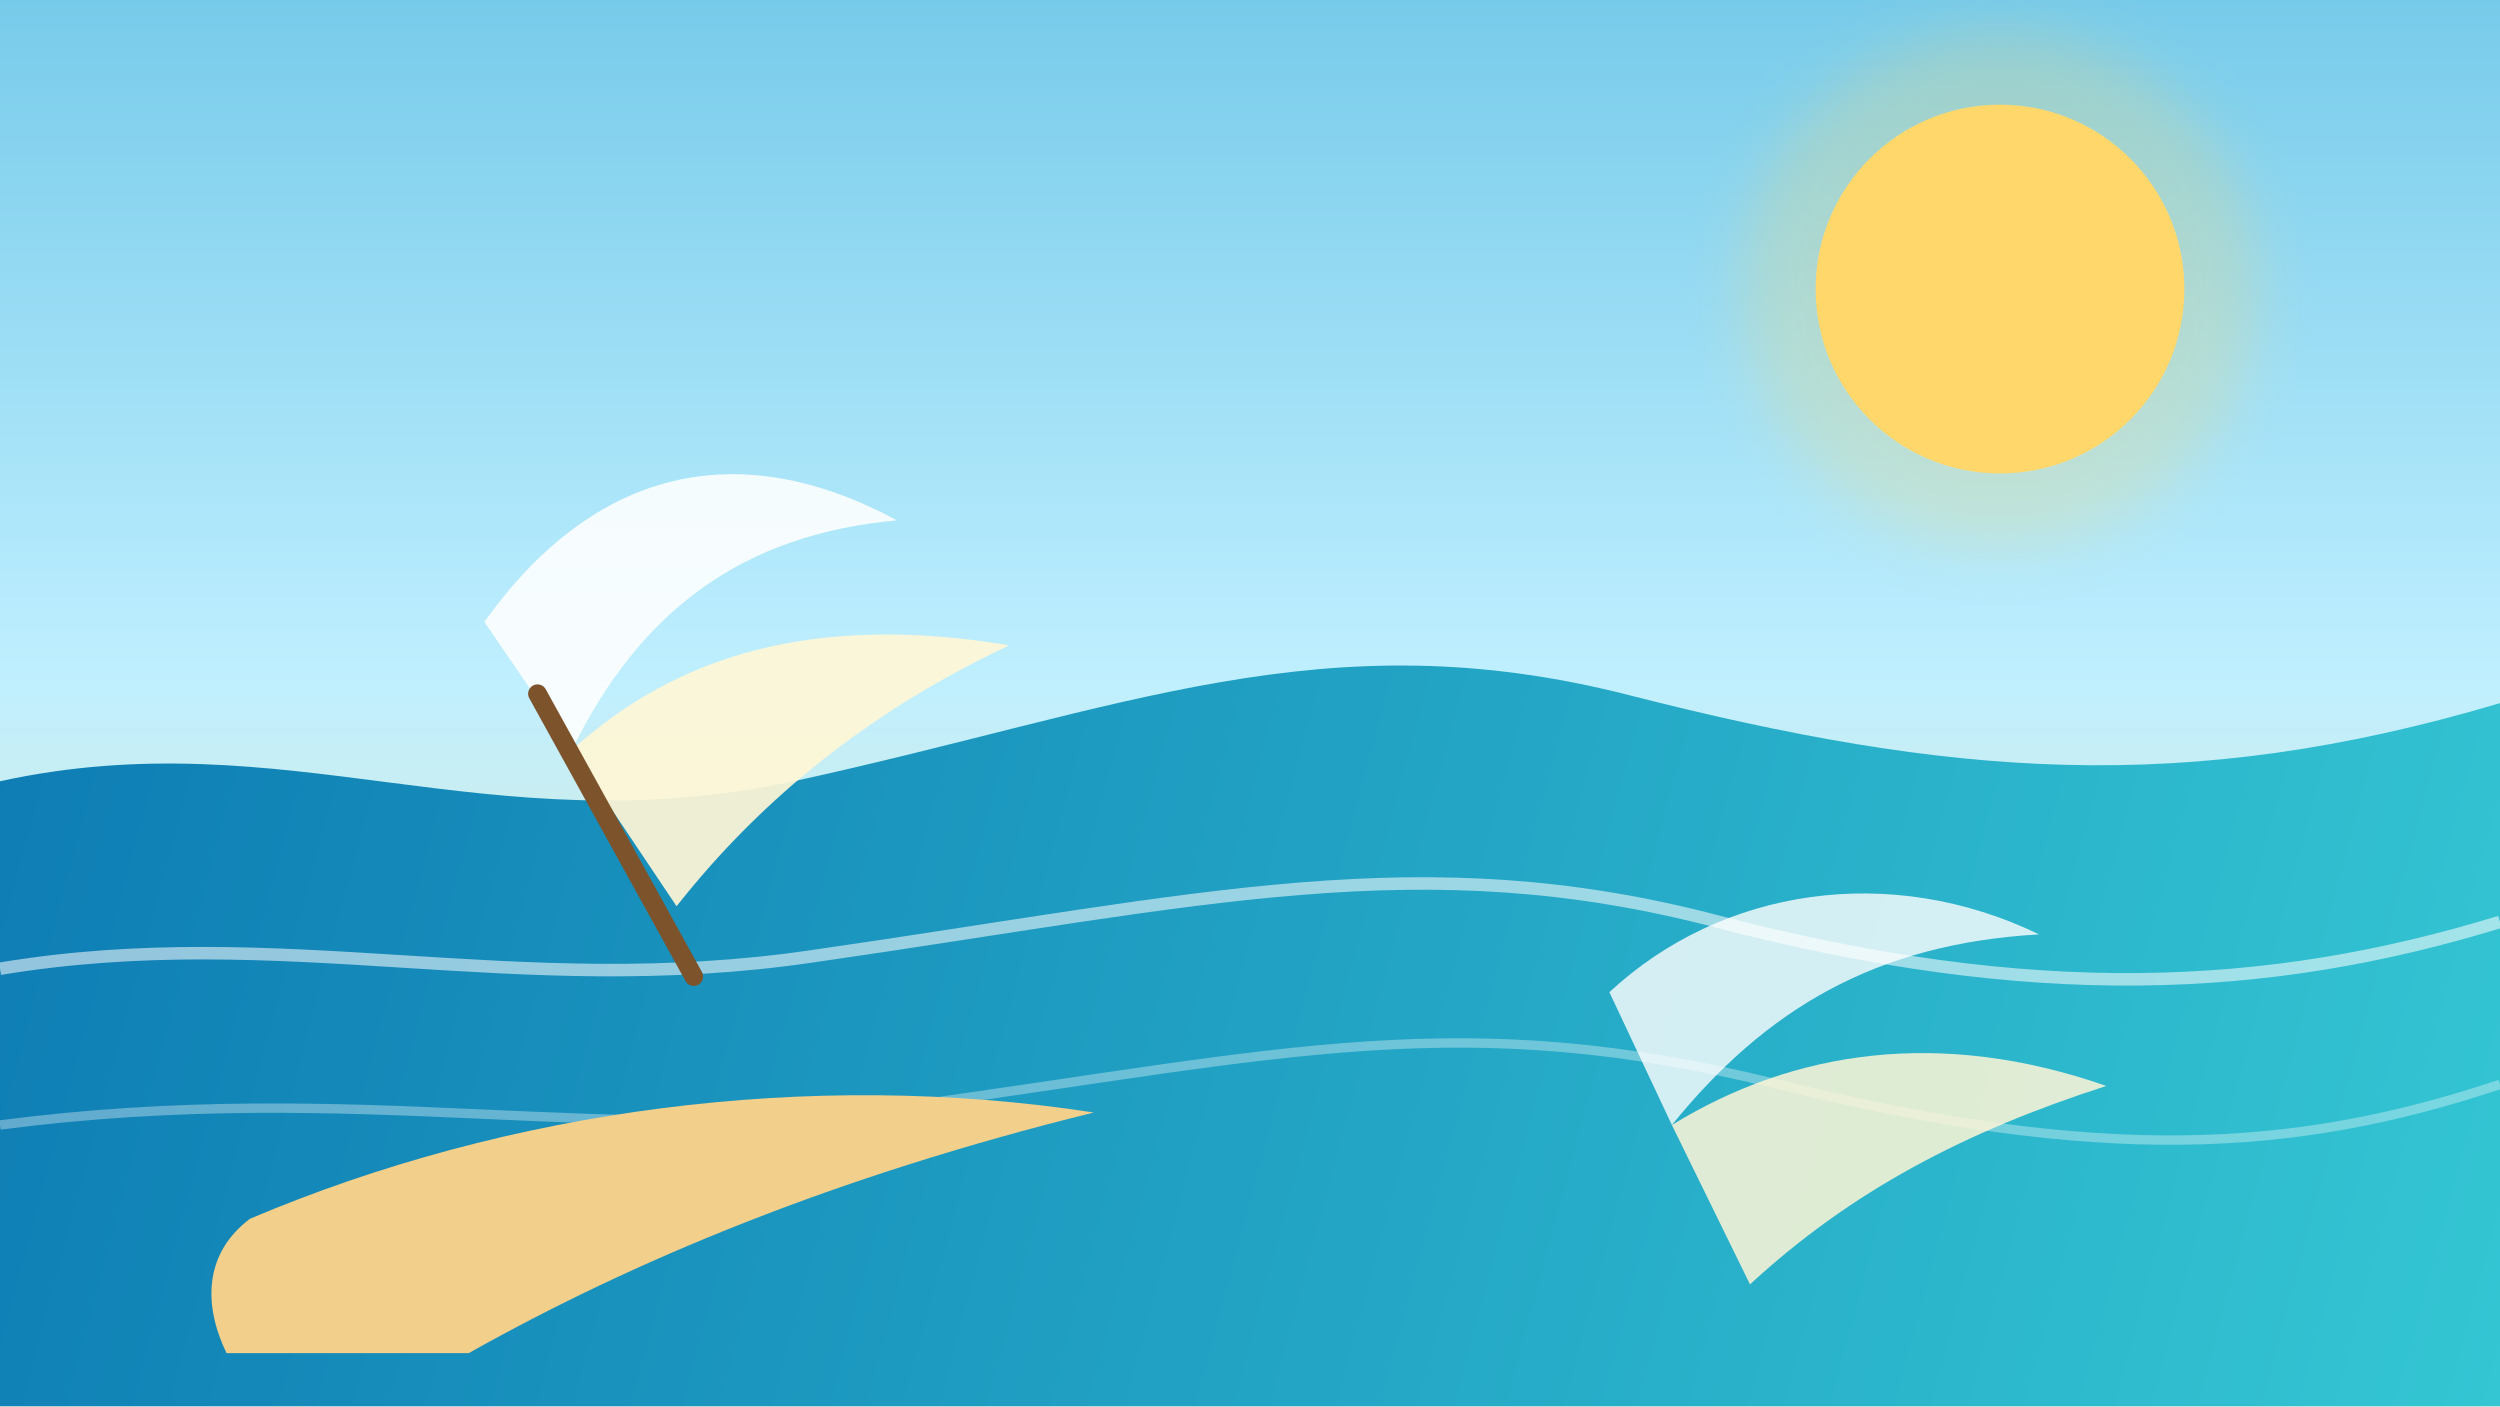
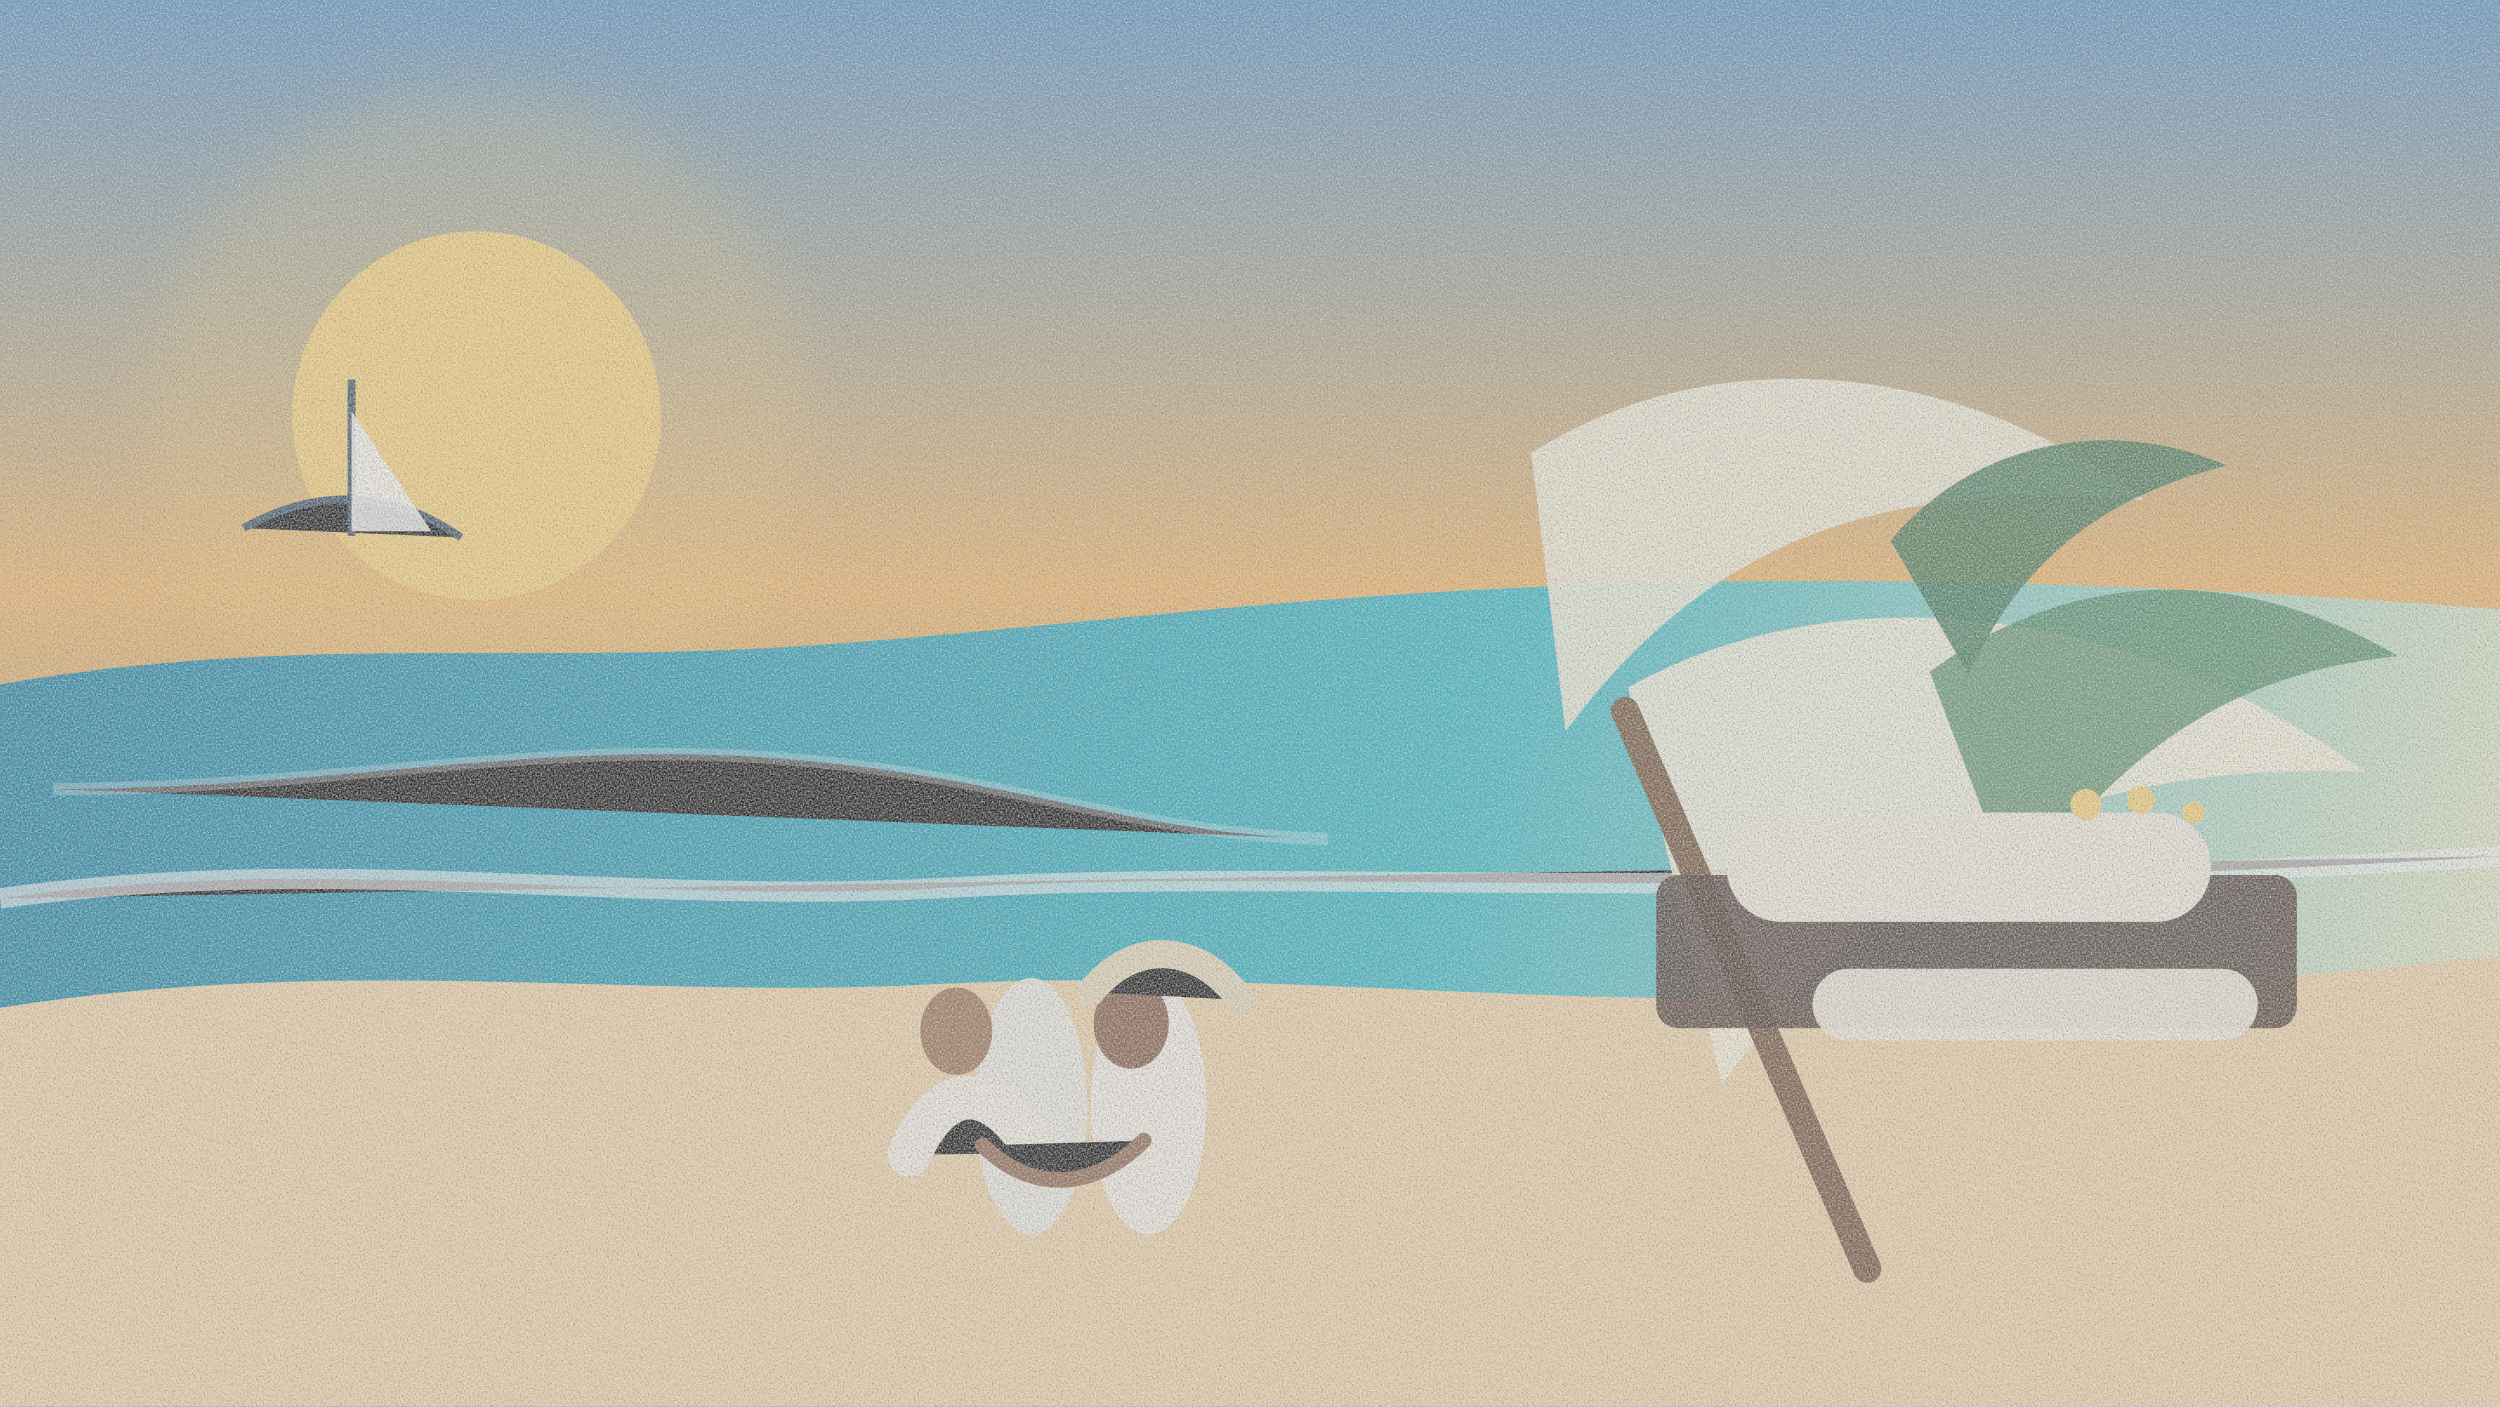
- <svg xmlns="http://www.w3.org/2000/svg" width="1600" height="900" viewBox="0 0 1600 900" fill="none">
+ <svg xmlns="http://www.w3.org/2000/svg" width="1600" height="900" viewBox="0 0 1600 900" role="img" aria-label="Тропический пляжный отдых">
  <defs>
    <linearGradient id="sky" x1="0" y1="0" x2="0" y2="900" gradientUnits="userSpaceOnUse">
-       <stop stop-color="#77CBEA" />
-       <stop offset="0.48" stop-color="#BFEFFF" />
-       <stop offset="1" stop-color="#F8E7B0" />
+       <stop stop-color="#4f8fc6" />
+       <stop offset="0.42" stop-color="#f7b45b" />
+       <stop offset="1" stop-color="#2b6f8f" />
    </linearGradient>
    <linearGradient id="sea" x1="0" y1="470" x2="1600" y2="900" gradientUnits="userSpaceOnUse">
-       <stop stop-color="#0E7DB4" />
-       <stop offset="1" stop-color="#34C6D3" />
+       <stop stop-color="#0c7ca3" />
+       <stop offset="0.55" stop-color="#24b9c8" />
+       <stop offset="1" stop-color="#fff0c4" />
    </linearGradient>
-     <filter id="soft" x="-20%" y="-20%" width="140%" height="140%">
+     <filter id="blur" x="-30%" y="-30%" width="160%" height="160%">
      <feGaussianBlur stdDeviation="18" />
+     </filter>
+     <filter id="photo" x="-10%" y="-10%" width="120%" height="120%">
+       <feTurbulence type="fractalNoise" baseFrequency="0.9" numOctaves="2" seed="8" result="noise" />
+       <feColorMatrix in="noise" type="saturate" values="0" result="grain" />
+       <feBlend in="SourceGraphic" in2="grain" mode="soft-light" />
    </filter>
  </defs>
  <rect width="1600" height="900" fill="url(#sky)" />
-   <circle cx="1280" cy="185" r="118" fill="#FFD76A" />
-   <circle cx="1280" cy="185" r="165" fill="#FFD76A" opacity="0.24" filter="url(#soft)" />
-   <path d="M0 500C183 460 311 542 508 500C719 454 848 395 1043 445C1247 497 1398 510 1600 450V900H0V500Z" fill="url(#sea)" />
-   <path d="M0 620C180 590 330 640 520 612C770 576 910 540 1100 590C1300 642 1450 636 1600 590" stroke="white" stroke-opacity="0.55" stroke-width="8" />
-   <path d="M0 720C230 690 390 735 580 708C824 674 936 644 1138 694C1345 745 1468 738 1600 694" stroke="white" stroke-opacity="0.34" stroke-width="6" />
-   <path d="M160 780C325 710 518 684 700 712C534 753 405 807 300 866H145C129 833 132 801 160 780Z" fill="#F2CF8B" />
-   <path d="M310 398C380 300 472 278 574 333C476 342 410 390 366 480L310 398Z" fill="#FFFFFF" opacity="0.88" />
-   <path d="M366 480C432 420 520 392 646 413C559 454 489 509 433 580L366 480Z" fill="#FFF6D6" opacity="0.92" />
-   <path d="M344 444L444 625" stroke="#7C532B" stroke-width="12" stroke-linecap="round" />
-   <path d="M1030 635C1102 568 1210 552 1305 598C1200 604 1130 646 1070 720L1030 635Z" fill="#FFFFFF" opacity="0.8" />
-   <path d="M1070 720C1148 672 1242 658 1348 695C1258 724 1185 762 1120 822L1070 720Z" fill="#FFF6D6" opacity="0.85" />
+   <circle cx="305" cy="266" r="118" fill="#ffd36e" />
+   <circle cx="305" cy="266" r="210" fill="#ffd36e" opacity="0.24" filter="url(#blur)" />
+   <path d="M0 438C190 405 335 426 520 413C780 395 1015 345 1600 390V900H0V438Z" fill="url(#sea)" />
+   <path d="M0 645C220 610 405 640 596 630C892 615 1040 670 1600 612V900H0V645Z" fill="#f5d5a4" />
+   <path d="M0 575C214 545 402 580 610 568C842 555 1078 580 1600 548" stroke="white" stroke-opacity="0.65" stroke-width="13" />
+   <path d="M34 505C210 505 338 474 493 485C648 496 722 534 850 537" stroke="#ffffff" stroke-opacity="0.32" stroke-width="8" />
+   <path d="M980 290C1095 216 1254 230 1372 320C1198 305 1090 350 1002 468L980 290Z" fill="#f5f2dc" opacity="0.93" />
+   <path d="M1042 440C1175 365 1362 385 1514 494C1310 486 1200 560 1102 694L1042 440Z" fill="#fff7df" opacity="0.9" />
+   <path d="M1040 455L1195 812" stroke="#6b4a2f" stroke-width="18" stroke-linecap="round" />
+   <path d="M1210 346C1262 283 1350 265 1425 298C1345 318 1292 360 1260 432L1210 346Z" fill="#2c6b46" opacity="0.85" />
+   <path d="M1235 430C1330 360 1438 363 1535 420C1425 430 1352 486 1290 575L1235 430Z" fill="#367c4f" opacity="0.78" />
+   <rect x="1060" y="560" width="410" height="98" rx="14" fill="#3e2a22" opacity="0.9" />
+   <rect x="1105" y="520" width="310" height="70" rx="35" fill="#f8efe1" />
+   <rect x="1160" y="620" width="285" height="46" rx="23" fill="#f8efe1" opacity="0.95" />
+   <circle cx="1335" cy="515" r="10" fill="#ffd36e" />
+   <circle cx="1370" cy="512" r="9" fill="#ffd36e" />
+   <circle cx="1404" cy="520" r="7" fill="#ffd36e" />
+   <ellipse cx="660" cy="708" rx="36" ry="82" fill="#f2eee4" />
+   <ellipse cx="612" cy="660" rx="23" ry="28" fill="#9b6a49" />
+   <path d="M582 739C602 693 634 688 664 738" stroke="#faf2e6" stroke-width="28" stroke-linecap="round" />
+   <ellipse cx="735" cy="707" rx="37" ry="83" fill="#f9f3e8" />
+   <ellipse cx="724" cy="655" rx="24" ry="29" fill="#7f5239" />
+   <path d="M698 635C728 598 770 606 794 640" stroke="#eadbb8" stroke-width="18" stroke-linecap="round" />
+   <path d="M629 733C660 764 700 762 732 730" stroke="#8b5f42" stroke-width="10" stroke-linecap="round" />
+   <path d="M156 338C202 312 251 313 295 344" stroke="#2c4659" stroke-width="5" />
+   <path d="M225 243V343" stroke="#2c4659" stroke-width="5" />
+   <path d="M225 263L276 340H225V263Z" fill="#ffffff" opacity="0.88" />
+   <rect width="1600" height="900" fill="transparent" filter="url(#photo)" />
</svg>
